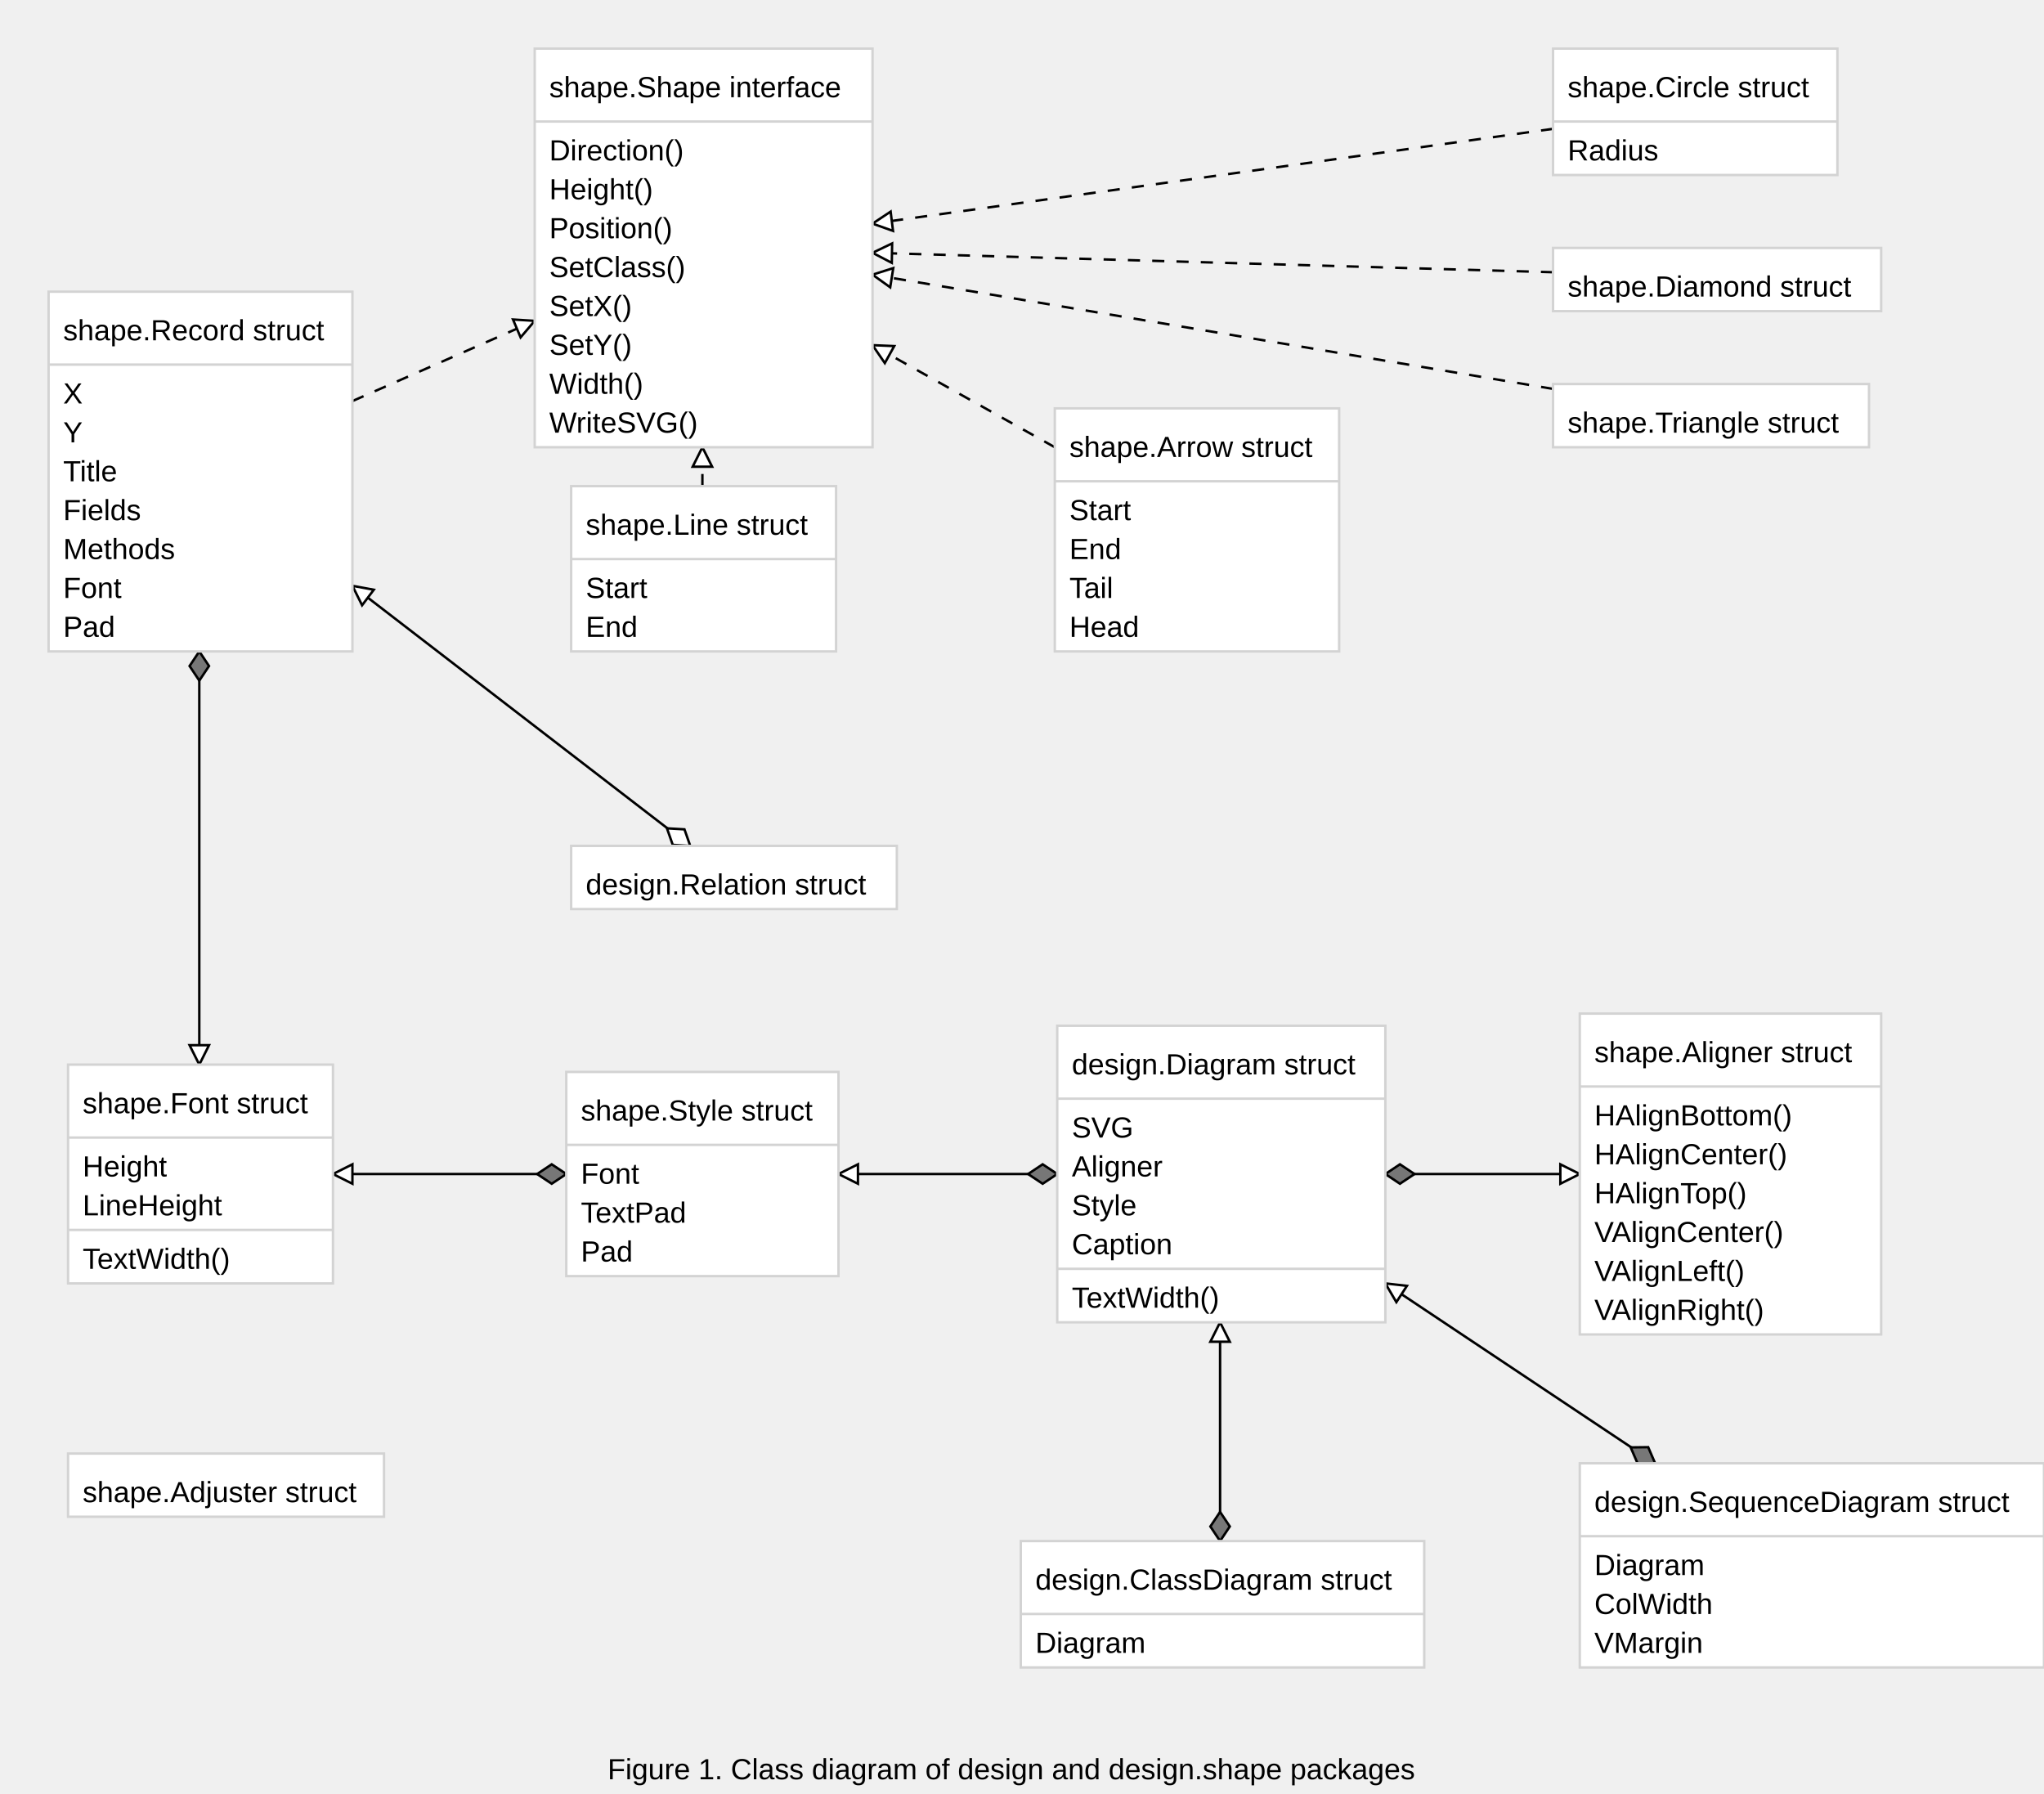
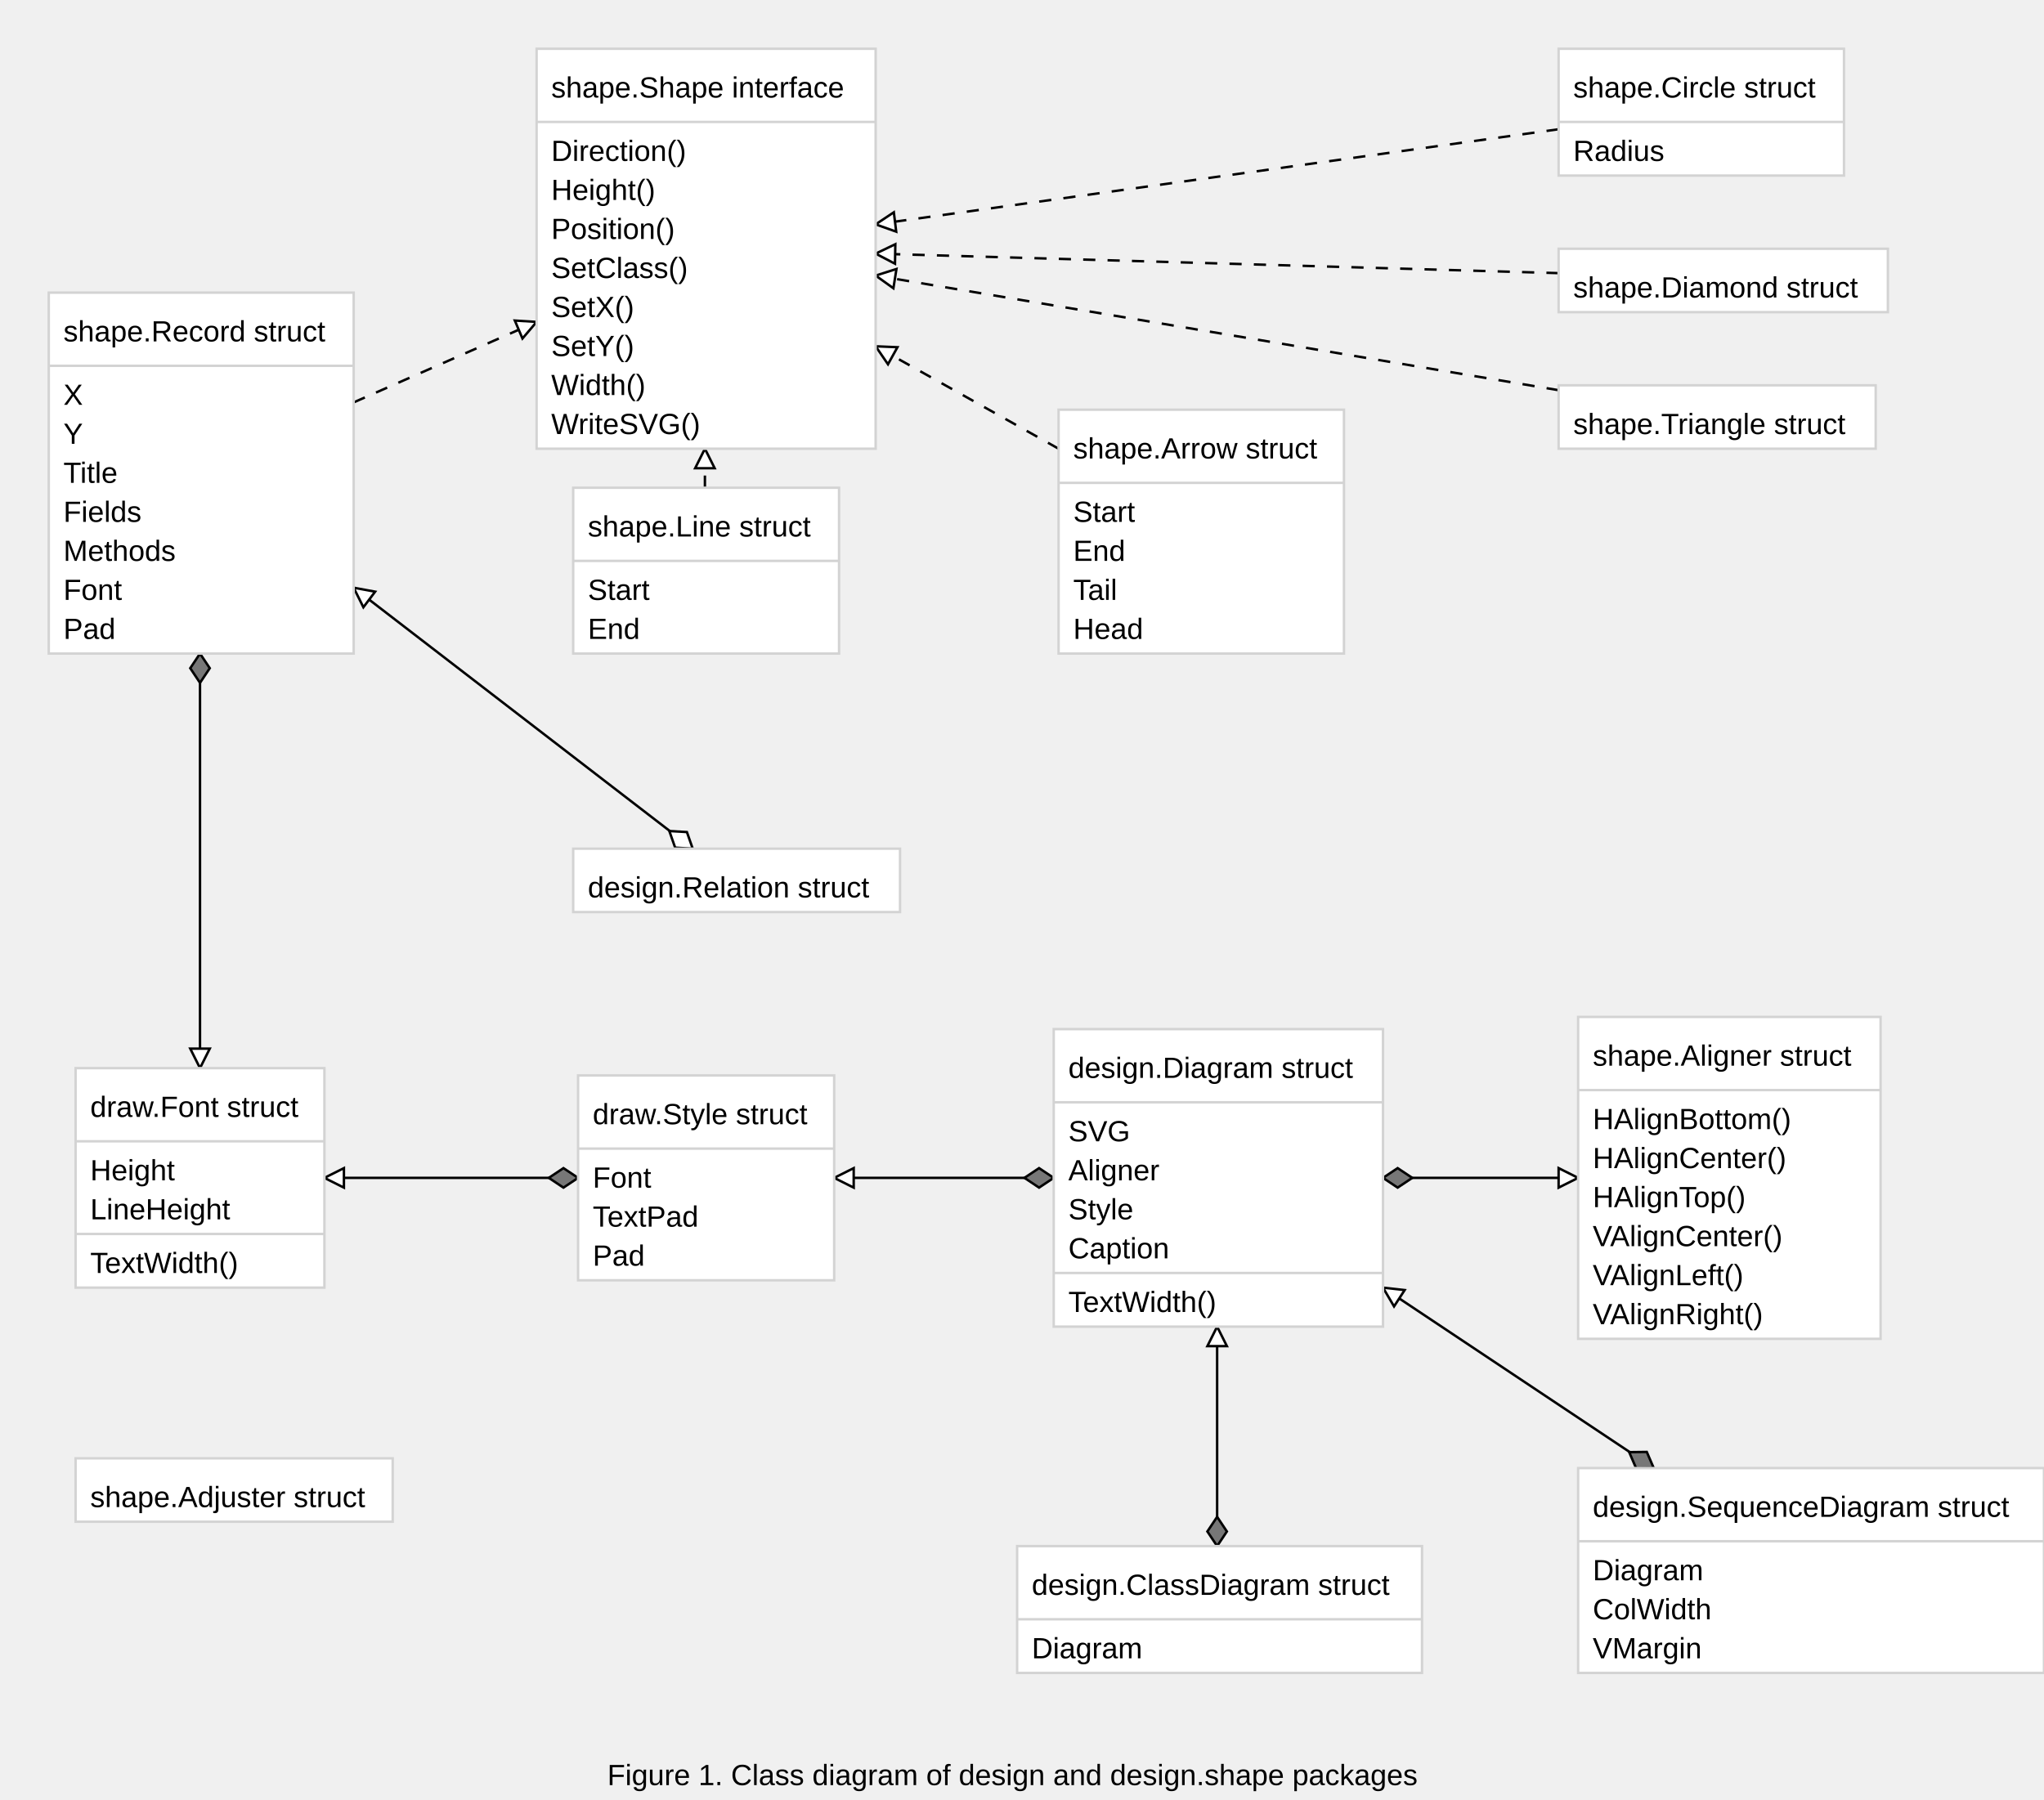
- <svg xmlns="http://www.w3.org/2000/svg" font-family="Arial,Helvetica,sans-serif" width="841" height="738">
+ <svg xmlns="http://www.w3.org/2000/svg" font-family="Arial,Helvetica,sans-serif" width="838" height="738">
  <path stroke="black" d="M284,348 L145,241" />
  <g transform="rotate(217 284 348)">
    <path stroke="black" fill="#ffffff" d="M284,348 l 6,-4 6,4 -6,4 -6,-4" />
  </g>
  <g transform="rotate(217 145 241)">
    <path stroke="black" fill="#ffffff" d="M145,241 l-8,-4 l 0,8 Z" />
  </g>
-   <path stroke="black" d="M570,483 L650,483" />
-   <g transform="rotate(0 570 483)">
-     <path stroke="black" fill="#777777" d="M570,483 l 6,-4 6,4 -6,4 -6,-4" />
+   <path stroke="black" d="M567,483 L647,483" />
+   <g transform="rotate(0 567 483)">
+     <path stroke="black" fill="#777777" d="M567,483 l 6,-4 6,4 -6,4 -6,-4" />
  </g>
-   <g transform="rotate(0 650 483)">
-     <path stroke="black" fill="#ffffff" d="M650,483 l-8,-4 l 0,8 Z" />
+   <g transform="rotate(0 647 483)">
+     <path stroke="black" fill="#ffffff" d="M647,483 l-8,-4 l 0,8 Z" />
  </g>
-   <path stroke="black" d="M435,483 L345,483" />
-   <g transform="rotate(180 435 483)">
-     <path stroke="black" fill="#777777" d="M435,483 l 6,-4 6,4 -6,4 -6,-4" />
+   <path stroke="black" d="M432,483 L342,483" />
+   <g transform="rotate(180 432 483)">
+     <path stroke="black" fill="#777777" d="M432,483 l 6,-4 6,4 -6,4 -6,-4" />
  </g>
-   <g transform="rotate(180 345 483)">
-     <path stroke="black" fill="#ffffff" d="M345,483 l-8,-4 l 0,8 Z" />
+   <g transform="rotate(180 342 483)">
+     <path stroke="black" fill="#ffffff" d="M342,483 l-8,-4 l 0,8 Z" />
  </g>
-   <path stroke="black" d="M502,634 L502,544" />
-   <g transform="rotate(-90 502 634)">
-     <path stroke="black" fill="#777777" d="M502,634 l 6,-4 6,4 -6,4 -6,-4" />
+   <path stroke="black" d="M499,634 L499,544" />
+   <g transform="rotate(-90 499 634)">
+     <path stroke="black" fill="#777777" d="M499,634 l 6,-4 6,4 -6,4 -6,-4" />
  </g>
-   <g transform="rotate(-90 502 544)">
-     <path stroke="black" fill="#ffffff" d="M502,544 l-8,-4 l 0,8 Z" />
+   <g transform="rotate(-90 499 544)">
+     <path stroke="black" fill="#ffffff" d="M499,544 l-8,-4 l 0,8 Z" />
  </g>
-   <path stroke="black" d="M681,602 L570,528" />
-   <g transform="rotate(213 681 602)">
-     <path stroke="black" fill="#777777" d="M681,602 l 6,-4 6,4 -6,4 -6,-4" />
+   <path stroke="black" d="M678,602 L567,528" />
+   <g transform="rotate(213 678 602)">
+     <path stroke="black" fill="#777777" d="M678,602 l 6,-4 6,4 -6,4 -6,-4" />
  </g>
-   <g transform="rotate(213 570 528)">
-     <path stroke="black" fill="#ffffff" d="M570,528 l-8,-4 l 0,8 Z" />
+   <g transform="rotate(213 567 528)">
+     <path stroke="black" fill="#ffffff" d="M567,528 l-8,-4 l 0,8 Z" />
  </g>
-   <path stroke="black" d="M233,483 L137,483" />
-   <g transform="rotate(180 233 483)">
-     <path stroke="black" fill="#777777" d="M233,483 l 6,-4 6,4 -6,4 -6,-4" />
+   <path stroke="black" d="M237,483 L133,483" />
+   <g transform="rotate(180 237 483)">
+     <path stroke="black" fill="#777777" d="M237,483 l 6,-4 6,4 -6,4 -6,-4" />
  </g>
-   <g transform="rotate(180 137 483)">
-     <path stroke="black" fill="#ffffff" d="M137,483 l-8,-4 l 0,8 Z" />
+   <g transform="rotate(180 133 483)">
+     <path stroke="black" fill="#ffffff" d="M133,483 l-8,-4 l 0,8 Z" />
  </g>
  <path stroke="black" d="M82,268 L82,438" />
  <g transform="rotate(90 82 268)">
    <path stroke="black" fill="#777777" d="M82,268 l 6,-4 6,4 -6,4 -6,-4" />
  </g>
  <g transform="rotate(90 82 438)">
    <path stroke="black" fill="#ffffff" d="M82,438 l-8,-4 l 0,8 Z" />
  </g>
  <path stroke="black" stroke-dasharray="5,5,5" d="M639,160 L359,113" />
  <g transform="rotate(189 359 113)">
    <path stroke="black" fill="#ffffff" d="M359,113 l-8,-4 l 0,8 Z" />
  </g>
  <path stroke="black" stroke-dasharray="5,5,5" d="M639,112 L359,104" />
  <g transform="rotate(181 359 104)">
    <path stroke="black" fill="#ffffff" d="M359,104 l-8,-4 l 0,8 Z" />
  </g>
  <path stroke="black" stroke-dasharray="5,5,5" d="M639,53 L359,92" />
  <g transform="rotate(173 359 92)">
    <path stroke="black" fill="#ffffff" d="M359,92 l-8,-4 l 0,8 Z" />
  </g>
  <path stroke="black" stroke-dasharray="5,5,5" d="M289,200 L289,184" />
  <g transform="rotate(-90 289 184)">
    <path stroke="black" fill="#ffffff" d="M289,184 l-8,-4 l 0,8 Z" />
  </g>
  <path stroke="black" stroke-dasharray="5,5,5" d="M434,184 L359,142" />
  <g transform="rotate(209 359 142)">
    <path stroke="black" fill="#ffffff" d="M359,142 l-8,-4 l 0,8 Z" />
  </g>
  <path stroke="black" stroke-dasharray="5,5,5" d="M145,165 L220,132" />
  <g transform="rotate(-23 220 132)">
    <path stroke="black" fill="#ffffff" d="M220,132 l-8,-4 l 0,8 Z" />
  </g>
  <rect stroke="#d3d3d3" fill="#ffffff" x="220" y="20" width="139" height="164" />
  <line stroke="#d3d3d3" x1="220" y1="50" x2="359" y2="50" />
  <text font-family="Arial,Helvetica,sans-serif" font-size="12px" x="226" y="66">Direction()</text>
  <text font-family="Arial,Helvetica,sans-serif" font-size="12px" x="226" y="82">Height()</text>
  <text font-family="Arial,Helvetica,sans-serif" font-size="12px" x="226" y="98">Position()</text>
  <text font-family="Arial,Helvetica,sans-serif" font-size="12px" x="226" y="114">SetClass()</text>
  <text font-family="Arial,Helvetica,sans-serif" font-size="12px" x="226" y="130">SetX()</text>
  <text font-family="Arial,Helvetica,sans-serif" font-size="12px" x="226" y="146">SetY()</text>
  <text font-family="Arial,Helvetica,sans-serif" font-size="12px" x="226" y="162">Width()</text>
  <text font-family="Arial,Helvetica,sans-serif" font-size="12px" x="226" y="178">WriteSVG()</text>
  <text font-family="Arial,Helvetica,sans-serif" font-size="12px" x="226" y="40">shape.Shape interface</text>
  <rect stroke="#d3d3d3" fill="#ffffff" x="20" y="120" width="125" height="148" />
  <line stroke="#d3d3d3" x1="20" y1="150" x2="145" y2="150" />
  <text font-family="Arial,Helvetica,sans-serif" font-size="12px" x="26" y="166">X</text>
  <text font-family="Arial,Helvetica,sans-serif" font-size="12px" x="26" y="182">Y</text>
  <text font-family="Arial,Helvetica,sans-serif" font-size="12px" x="26" y="198">Title</text>
  <text font-family="Arial,Helvetica,sans-serif" font-size="12px" x="26" y="214">Fields</text>
  <text font-family="Arial,Helvetica,sans-serif" font-size="12px" x="26" y="230">Methods</text>
  <text font-family="Arial,Helvetica,sans-serif" font-size="12px" x="26" y="246">Font</text>
  <text font-family="Arial,Helvetica,sans-serif" font-size="12px" x="26" y="262">Pad</text>
  <text font-family="Arial,Helvetica,sans-serif" font-size="12px" x="26" y="140">shape.Record struct</text>
  <rect stroke="#d3d3d3" fill="#ffffff" x="235" y="200" width="109" height="68" />
  <line stroke="#d3d3d3" x1="235" y1="230" x2="344" y2="230" />
  <text font-family="Arial,Helvetica,sans-serif" font-size="12px" x="241" y="246">Start</text>
  <text font-family="Arial,Helvetica,sans-serif" font-size="12px" x="241" y="262">End</text>
  <text font-family="Arial,Helvetica,sans-serif" font-size="12px" x="241" y="220">shape.Line struct</text>
  <rect stroke="#d3d3d3" fill="#ffffff" x="434" y="168" width="117" height="100" />
  <line stroke="#d3d3d3" x1="434" y1="198" x2="551" y2="198" />
  <text font-family="Arial,Helvetica,sans-serif" font-size="12px" x="440" y="214">Start</text>
  <text font-family="Arial,Helvetica,sans-serif" font-size="12px" x="440" y="230">End</text>
  <text font-family="Arial,Helvetica,sans-serif" font-size="12px" x="440" y="246">Tail</text>
  <text font-family="Arial,Helvetica,sans-serif" font-size="12px" x="440" y="262">Head</text>
  <text font-family="Arial,Helvetica,sans-serif" font-size="12px" x="440" y="188">shape.Arrow struct</text>
  <rect stroke="#d3d3d3" fill="#ffffff" x="639" y="20" width="117" height="52" />
  <line stroke="#d3d3d3" x1="639" y1="50" x2="756" y2="50" />
  <text font-family="Arial,Helvetica,sans-serif" font-size="12px" x="645" y="66">Radius</text>
  <text font-family="Arial,Helvetica,sans-serif" font-size="12px" x="645" y="40">shape.Circle struct</text>
  <rect stroke="#d3d3d3" fill="#ffffff" x="639" y="102" width="135" height="26" />
  <text font-family="Arial,Helvetica,sans-serif" font-size="12px" x="645" y="122">shape.Diamond struct</text>
  <rect stroke="#d3d3d3" fill="#ffffff" x="639" y="158" width="130" height="26" />
  <text font-family="Arial,Helvetica,sans-serif" font-size="12px" x="645" y="178">shape.Triangle struct</text>
-   <rect stroke="#d3d3d3" fill="#ffffff" x="28" y="438" width="109" height="90" />
-   <line stroke="#d3d3d3" x1="28" y1="468" x2="137" y2="468" />
-   <text font-family="Arial,Helvetica,sans-serif" font-size="12px" x="34" y="484">Height</text>
-   <text font-family="Arial,Helvetica,sans-serif" font-size="12px" x="34" y="500">LineHeight</text>
-   <line stroke="#d3d3d3" x1="28" y1="506" x2="137" y2="506" />
-   <text font-family="Arial,Helvetica,sans-serif" font-size="12px" x="34" y="522">TextWidth()</text>
-   <text font-family="Arial,Helvetica,sans-serif" font-size="12px" x="34" y="458">shape.Font struct</text>
-   <rect stroke="#d3d3d3" fill="#ffffff" x="233" y="441" width="112" height="84" />
-   <line stroke="#d3d3d3" x1="233" y1="471" x2="345" y2="471" />
-   <text font-family="Arial,Helvetica,sans-serif" font-size="12px" x="239" y="487">Font</text>
-   <text font-family="Arial,Helvetica,sans-serif" font-size="12px" x="239" y="503">TextPad</text>
-   <text font-family="Arial,Helvetica,sans-serif" font-size="12px" x="239" y="519">Pad</text>
-   <text font-family="Arial,Helvetica,sans-serif" font-size="12px" x="239" y="461">shape.Style struct</text>
+   <rect stroke="#d3d3d3" fill="#ffffff" x="31" y="438" width="102" height="90" />
+   <line stroke="#d3d3d3" x1="31" y1="468" x2="133" y2="468" />
+   <text font-family="Arial,Helvetica,sans-serif" font-size="12px" x="37" y="484">Height</text>
+   <text font-family="Arial,Helvetica,sans-serif" font-size="12px" x="37" y="500">LineHeight</text>
+   <line stroke="#d3d3d3" x1="31" y1="506" x2="133" y2="506" />
+   <text font-family="Arial,Helvetica,sans-serif" font-size="12px" x="37" y="522">TextWidth()</text>
+   <text font-family="Arial,Helvetica,sans-serif" font-size="12px" x="37" y="458">draw.Font struct</text>
+   <rect stroke="#d3d3d3" fill="#ffffff" x="237" y="441" width="105" height="84" />
+   <line stroke="#d3d3d3" x1="237" y1="471" x2="342" y2="471" />
+   <text font-family="Arial,Helvetica,sans-serif" font-size="12px" x="243" y="487">Font</text>
+   <text font-family="Arial,Helvetica,sans-serif" font-size="12px" x="243" y="503">TextPad</text>
+   <text font-family="Arial,Helvetica,sans-serif" font-size="12px" x="243" y="519">Pad</text>
+   <text font-family="Arial,Helvetica,sans-serif" font-size="12px" x="243" y="461">draw.Style struct</text>
  <rect stroke="#d3d3d3" fill="#ffffff" x="235" y="348" width="134" height="26" />
  <text font-family="Arial,Helvetica,sans-serif" font-size="12px" x="241" y="368">design.Relation struct</text>
-   <rect stroke="#d3d3d3" fill="#ffffff" x="435" y="422" width="135" height="122" />
-   <line stroke="#d3d3d3" x1="435" y1="452" x2="570" y2="452" />
-   <text font-family="Arial,Helvetica,sans-serif" font-size="12px" x="441" y="468">SVG</text>
-   <text font-family="Arial,Helvetica,sans-serif" font-size="12px" x="441" y="484">Aligner</text>
-   <text font-family="Arial,Helvetica,sans-serif" font-size="12px" x="441" y="500">Style</text>
-   <text font-family="Arial,Helvetica,sans-serif" font-size="12px" x="441" y="516">Caption</text>
-   <line stroke="#d3d3d3" x1="435" y1="522" x2="570" y2="522" />
-   <text font-family="Arial,Helvetica,sans-serif" font-size="12px" x="441" y="538">TextWidth()</text>
-   <text font-family="Arial,Helvetica,sans-serif" font-size="12px" x="441" y="442">design.Diagram struct</text>
-   <rect stroke="#d3d3d3" fill="#ffffff" x="650" y="417" width="124" height="132" />
-   <line stroke="#d3d3d3" x1="650" y1="447" x2="774" y2="447" />
-   <text font-family="Arial,Helvetica,sans-serif" font-size="12px" x="656" y="463">HAlignBottom()</text>
-   <text font-family="Arial,Helvetica,sans-serif" font-size="12px" x="656" y="479">HAlignCenter()</text>
-   <text font-family="Arial,Helvetica,sans-serif" font-size="12px" x="656" y="495">HAlignTop()</text>
-   <text font-family="Arial,Helvetica,sans-serif" font-size="12px" x="656" y="511">VAlignCenter()</text>
-   <text font-family="Arial,Helvetica,sans-serif" font-size="12px" x="656" y="527">VAlignLeft()</text>
-   <text font-family="Arial,Helvetica,sans-serif" font-size="12px" x="656" y="543">VAlignRight()</text>
-   <text font-family="Arial,Helvetica,sans-serif" font-size="12px" x="656" y="437">shape.Aligner struct</text>
-   <rect stroke="#d3d3d3" fill="#ffffff" x="28" y="598" width="130" height="26" />
-   <text font-family="Arial,Helvetica,sans-serif" font-size="12px" x="34" y="618">shape.Adjuster struct</text>
-   <rect stroke="#d3d3d3" fill="#ffffff" x="650" y="602" width="191" height="84" />
-   <line stroke="#d3d3d3" x1="650" y1="632" x2="841" y2="632" />
-   <text font-family="Arial,Helvetica,sans-serif" font-size="12px" x="656" y="648">Diagram</text>
-   <text font-family="Arial,Helvetica,sans-serif" font-size="12px" x="656" y="664">ColWidth</text>
-   <text font-family="Arial,Helvetica,sans-serif" font-size="12px" x="656" y="680">VMargin</text>
-   <text font-family="Arial,Helvetica,sans-serif" font-size="12px" x="656" y="622">design.SequenceDiagram struct</text>
-   <rect stroke="#d3d3d3" fill="#ffffff" x="420" y="634" width="166" height="52" />
-   <line stroke="#d3d3d3" x1="420" y1="664" x2="586" y2="664" />
-   <text font-family="Arial,Helvetica,sans-serif" font-size="12px" x="426" y="680">Diagram</text>
-   <text font-family="Arial,Helvetica,sans-serif" font-size="12px" x="426" y="654">design.ClassDiagram struct</text>
-   <text font-family="Arial,Helvetica,sans-serif" font-size="12px" x="250" y="732">Figure 1. Class diagram of design and design.shape packages</text>
+   <rect stroke="#d3d3d3" fill="#ffffff" x="432" y="422" width="135" height="122" />
+   <line stroke="#d3d3d3" x1="432" y1="452" x2="567" y2="452" />
+   <text font-family="Arial,Helvetica,sans-serif" font-size="12px" x="438" y="468">SVG</text>
+   <text font-family="Arial,Helvetica,sans-serif" font-size="12px" x="438" y="484">Aligner</text>
+   <text font-family="Arial,Helvetica,sans-serif" font-size="12px" x="438" y="500">Style</text>
+   <text font-family="Arial,Helvetica,sans-serif" font-size="12px" x="438" y="516">Caption</text>
+   <line stroke="#d3d3d3" x1="432" y1="522" x2="567" y2="522" />
+   <text font-family="Arial,Helvetica,sans-serif" font-size="12px" x="438" y="538">TextWidth()</text>
+   <text font-family="Arial,Helvetica,sans-serif" font-size="12px" x="438" y="442">design.Diagram struct</text>
+   <rect stroke="#d3d3d3" fill="#ffffff" x="647" y="417" width="124" height="132" />
+   <line stroke="#d3d3d3" x1="647" y1="447" x2="771" y2="447" />
+   <text font-family="Arial,Helvetica,sans-serif" font-size="12px" x="653" y="463">HAlignBottom()</text>
+   <text font-family="Arial,Helvetica,sans-serif" font-size="12px" x="653" y="479">HAlignCenter()</text>
+   <text font-family="Arial,Helvetica,sans-serif" font-size="12px" x="653" y="495">HAlignTop()</text>
+   <text font-family="Arial,Helvetica,sans-serif" font-size="12px" x="653" y="511">VAlignCenter()</text>
+   <text font-family="Arial,Helvetica,sans-serif" font-size="12px" x="653" y="527">VAlignLeft()</text>
+   <text font-family="Arial,Helvetica,sans-serif" font-size="12px" x="653" y="543">VAlignRight()</text>
+   <text font-family="Arial,Helvetica,sans-serif" font-size="12px" x="653" y="437">shape.Aligner struct</text>
+   <rect stroke="#d3d3d3" fill="#ffffff" x="31" y="598" width="130" height="26" />
+   <text font-family="Arial,Helvetica,sans-serif" font-size="12px" x="37" y="618">shape.Adjuster struct</text>
+   <rect stroke="#d3d3d3" fill="#ffffff" x="647" y="602" width="191" height="84" />
+   <line stroke="#d3d3d3" x1="647" y1="632" x2="838" y2="632" />
+   <text font-family="Arial,Helvetica,sans-serif" font-size="12px" x="653" y="648">Diagram</text>
+   <text font-family="Arial,Helvetica,sans-serif" font-size="12px" x="653" y="664">ColWidth</text>
+   <text font-family="Arial,Helvetica,sans-serif" font-size="12px" x="653" y="680">VMargin</text>
+   <text font-family="Arial,Helvetica,sans-serif" font-size="12px" x="653" y="622">design.SequenceDiagram struct</text>
+   <rect stroke="#d3d3d3" fill="#ffffff" x="417" y="634" width="166" height="52" />
+   <line stroke="#d3d3d3" x1="417" y1="664" x2="583" y2="664" />
+   <text font-family="Arial,Helvetica,sans-serif" font-size="12px" x="423" y="680">Diagram</text>
+   <text font-family="Arial,Helvetica,sans-serif" font-size="12px" x="423" y="654">design.ClassDiagram struct</text>
+   <text font-family="Arial,Helvetica,sans-serif" font-size="12px" x="249" y="732">Figure 1. Class diagram of design and design.shape packages</text>
</svg>
